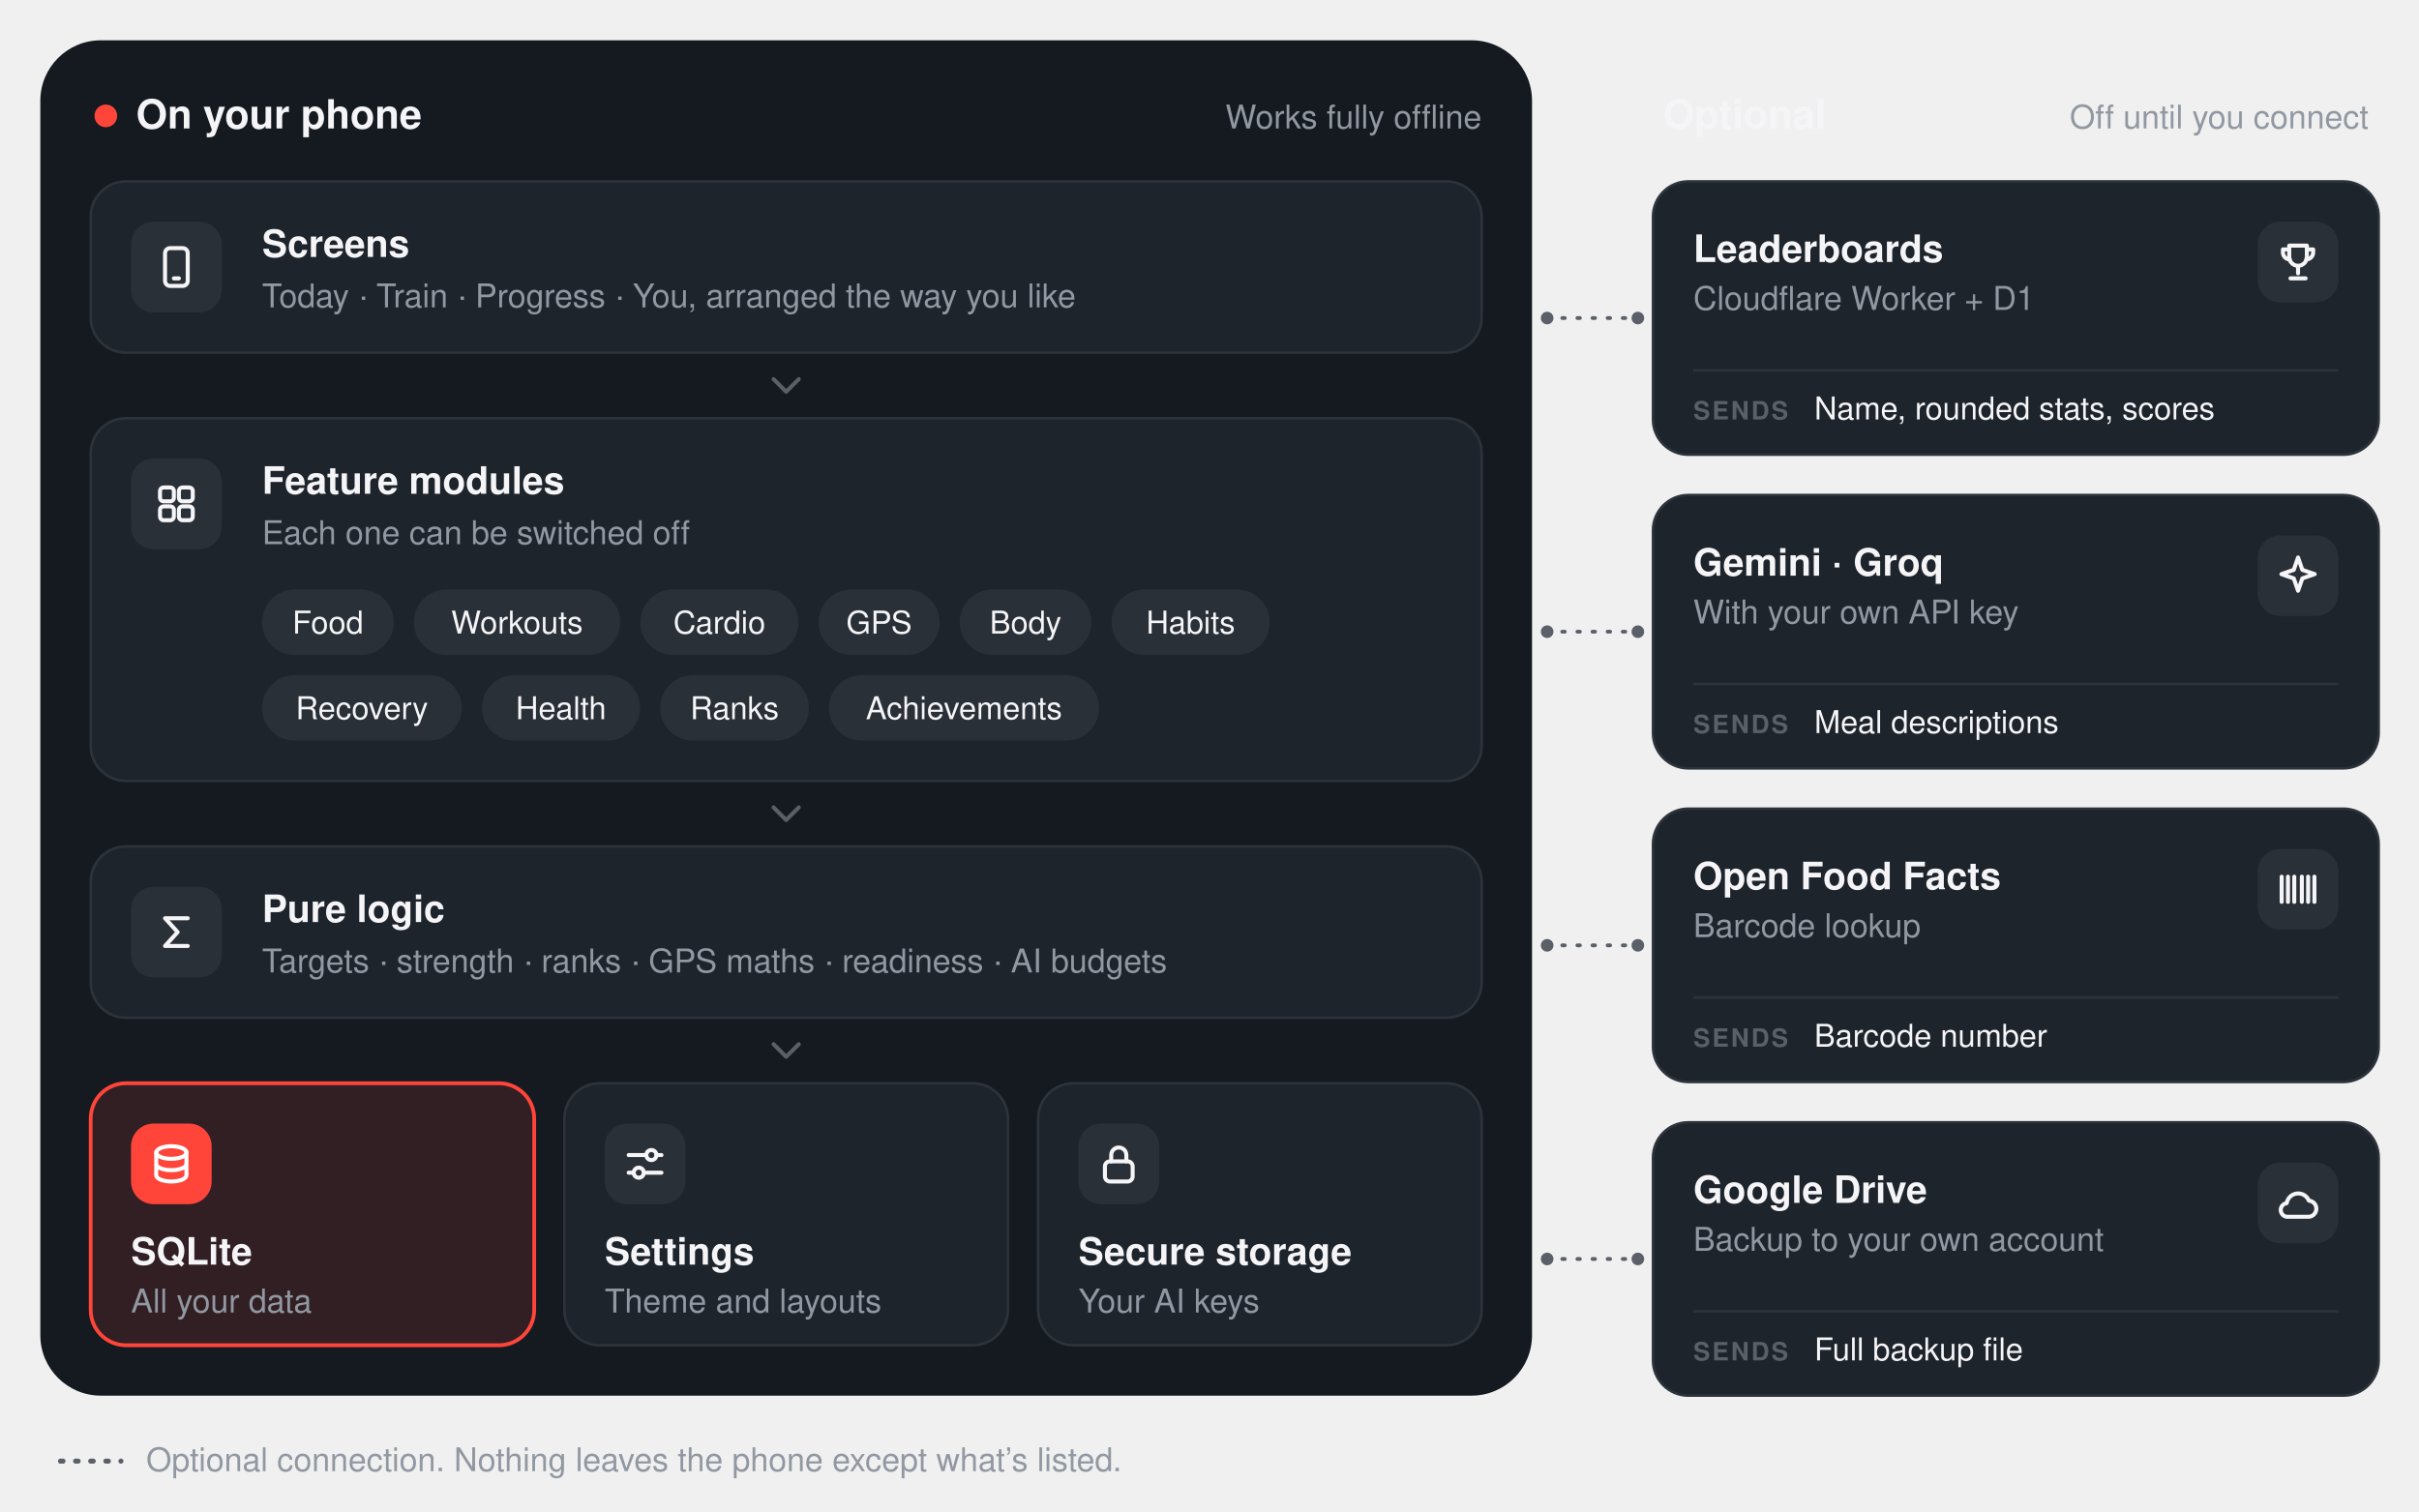
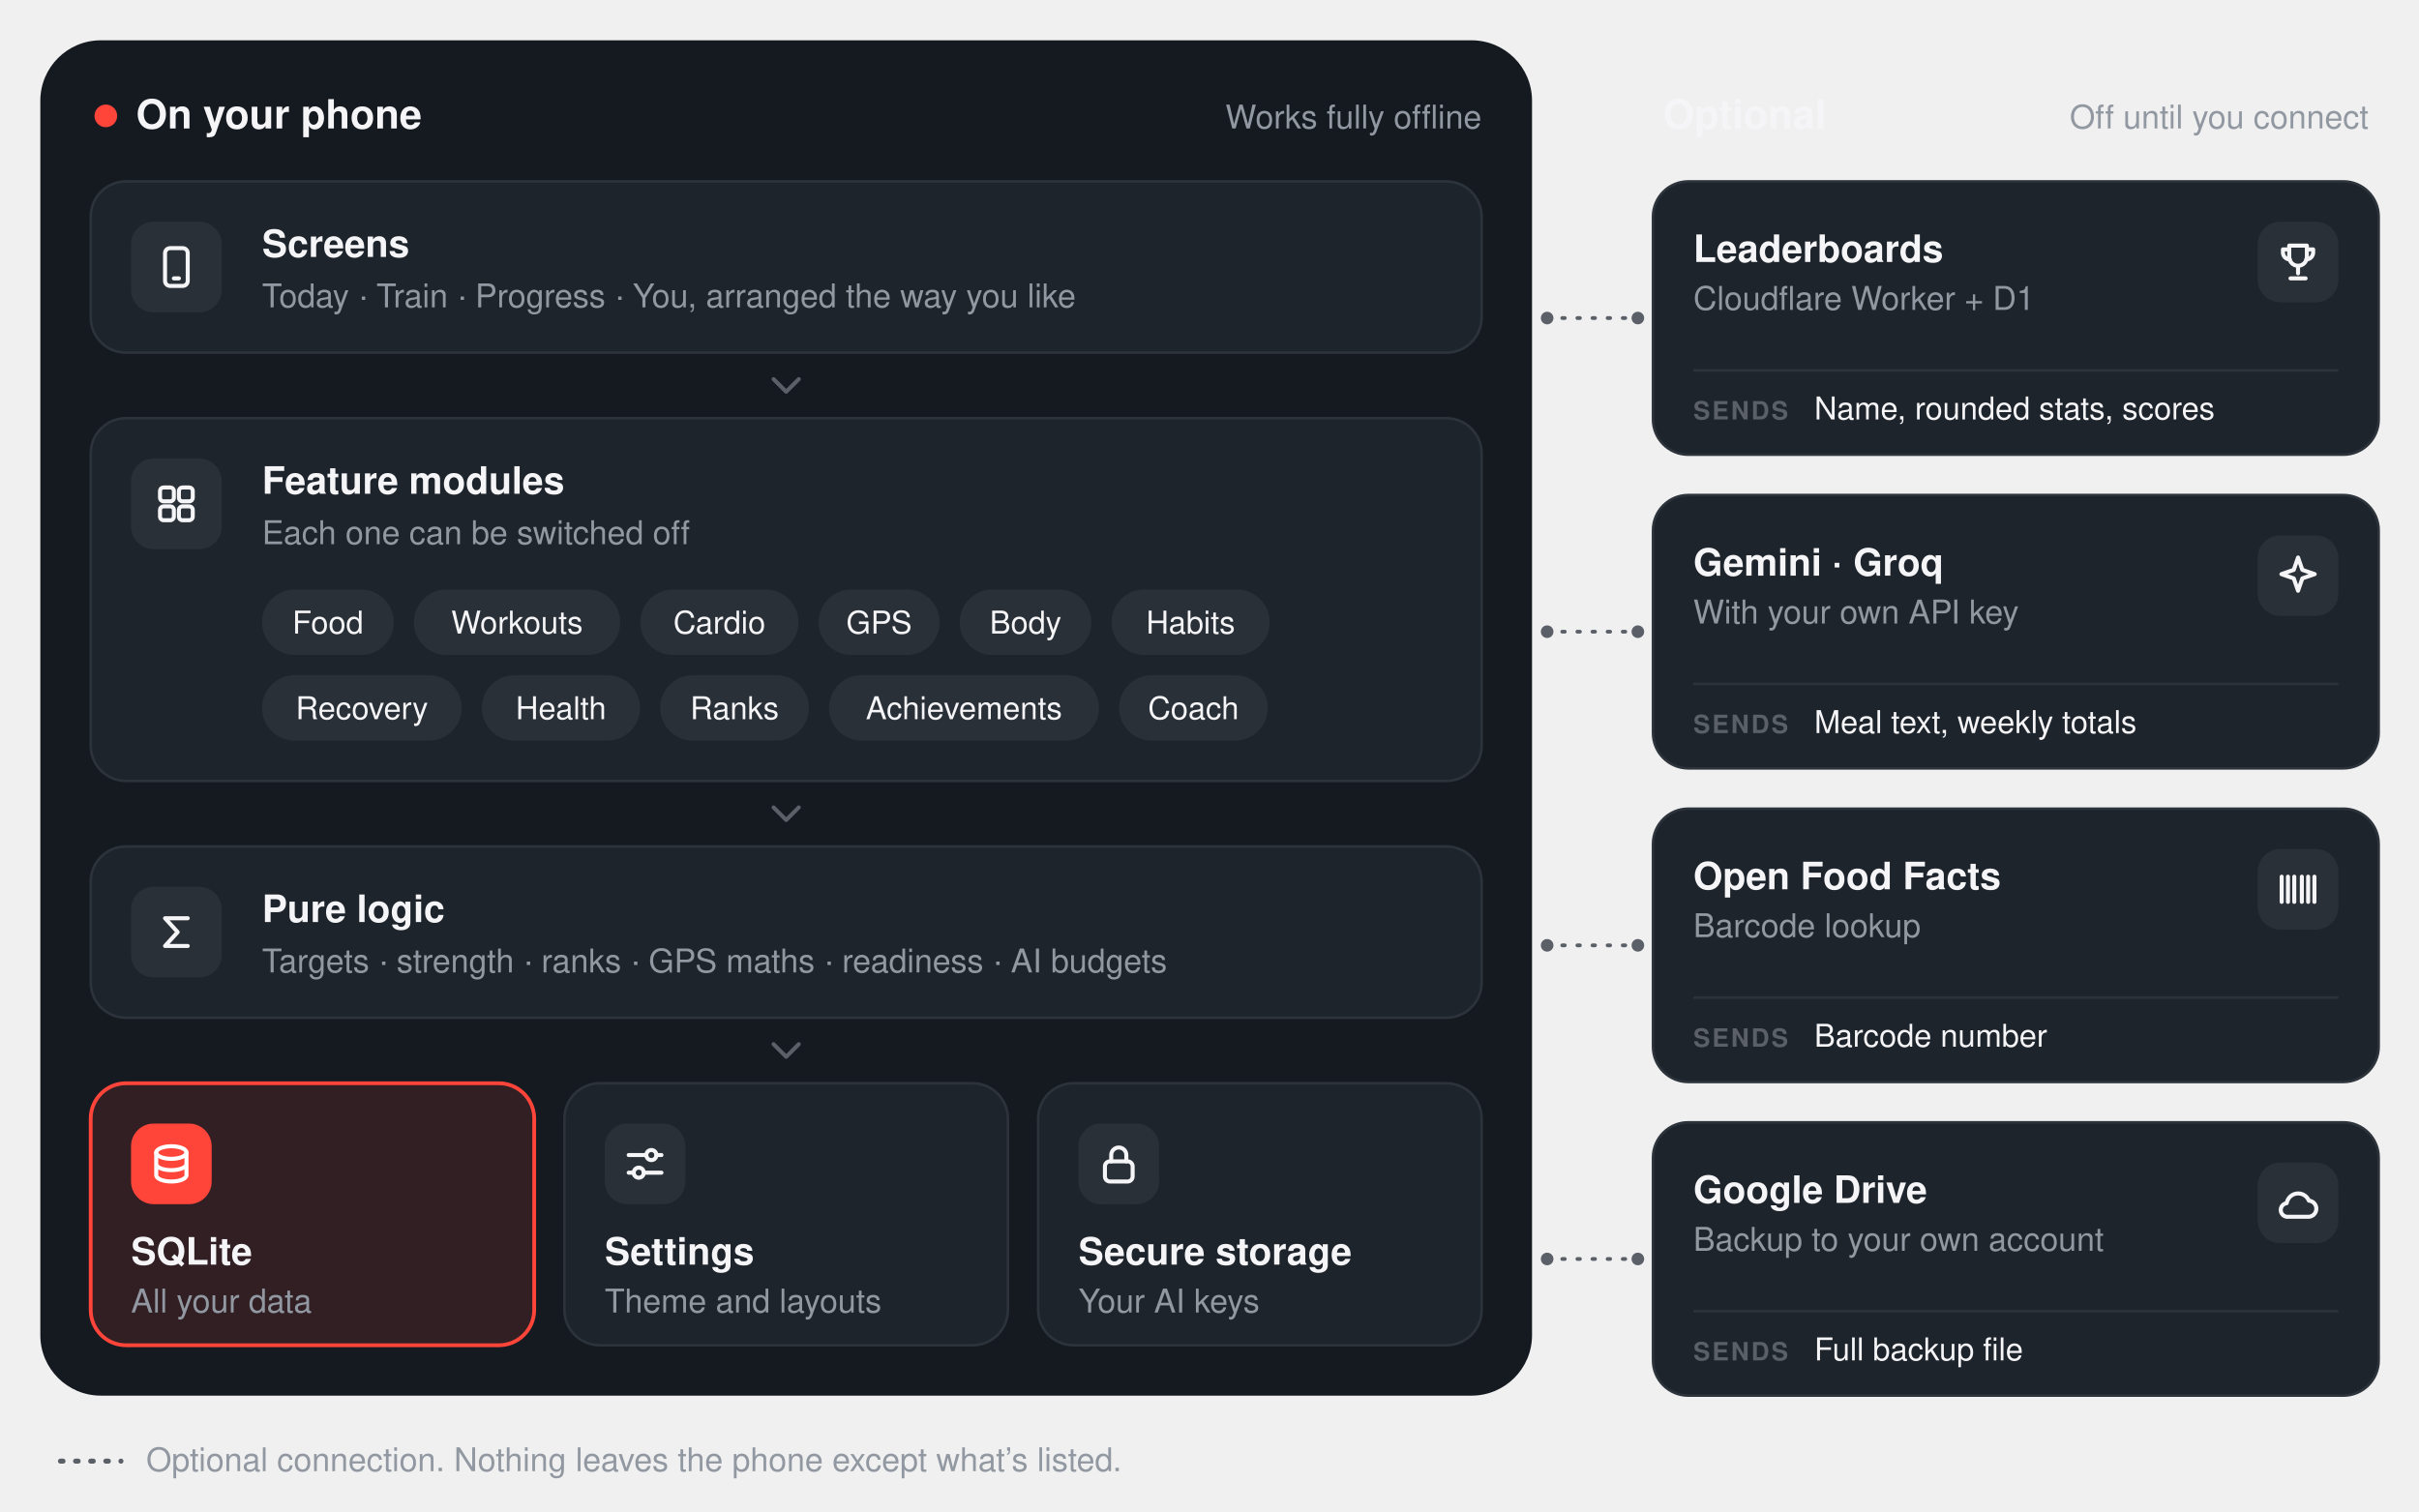
<svg xmlns="http://www.w3.org/2000/svg" width="960" height="600" viewBox="0 0 960 600" role="img" aria-labelledby="title">
  <g font-family="-apple-system, BlinkMacSystemFont, 'Segoe UI', 'Helvetica Neue', Helvetica, Arial, sans-serif">
    <rect x="16" y="16" width="592" height="538" rx="24" fill="#151A21" />
    <circle cx="42" cy="46" r="4.5" fill="#FF453A" />
    <text x="54" y="51" font-size="16" fill="#F5F5F7" font-weight="600">On your phone</text>
    <text x="588" y="51" font-size="13" fill="#9198A1" text-anchor="end">Works fully offline</text>
    <rect x="36" y="72" width="552" height="68" rx="14" fill="#1E242C" stroke="#2D333B" stroke-width="1" />
    <rect x="52" y="88" width="36" height="36" rx="9" fill="#2A3038" />
    <g transform="translate(61 97)" fill="none" stroke="#F5F5F7" stroke-width="1.6" stroke-linecap="round" stroke-linejoin="round">
      <rect x="4.5" y="1.5" width="9" height="15" rx="2" />
      <path d="M8 13.5h2" />
    </g>
    <text x="104" y="102" font-size="15" fill="#F5F5F7" font-weight="600">Screens</text>
    <text x="104" y="122" font-size="13" fill="#9198A1">Today · Train · Progress · You, arranged the way you like</text>
    <path d="M307 150.5l5 5 5-5" fill="none" stroke="#5A5F68" stroke-width="1.6" stroke-linecap="round" stroke-linejoin="round" />
    <rect x="36" y="166" width="552" height="144" rx="14" fill="#1E242C" stroke="#2D333B" stroke-width="1" />
    <rect x="52" y="182" width="36" height="36" rx="9" fill="#2A3038" />
    <g transform="translate(61 191)" fill="none" stroke="#F5F5F7" stroke-width="1.6" stroke-linecap="round" stroke-linejoin="round">
      <rect x="2.5" y="2.5" width="5.5" height="5.5" rx="1.4" />
      <rect x="10" y="2.5" width="5.5" height="5.5" rx="1.4" />
      <rect x="2.5" y="10" width="5.5" height="5.5" rx="1.4" />
      <rect x="10" y="10" width="5.5" height="5.5" rx="1.4" />
    </g>
    <text x="104" y="196" font-size="15" fill="#F5F5F7" font-weight="600">Feature modules</text>
    <text x="104" y="216" font-size="13" fill="#9198A1">Each one can be switched off</text>
    <path d="M307 320.5l5 5 5-5" fill="none" stroke="#5A5F68" stroke-width="1.6" stroke-linecap="round" stroke-linejoin="round" />
    <rect x="104" y="234" width="52.25" height="26" rx="13" fill="#2A3038" />
    <text x="130.125" y="251.5" font-size="12.5" fill="#F5F5F7" font-weight="500" text-anchor="middle">Food</text>
    <rect x="164.25" y="234" width="81.875" height="26" rx="13" fill="#2A3038" />
    <text x="205.188" y="251.5" font-size="12.5" fill="#F5F5F7" font-weight="500" text-anchor="middle">Workouts</text>
    <rect x="254.125" y="234" width="62.75" height="26" rx="13" fill="#2A3038" />
    <text x="285.5" y="251.5" font-size="12.5" fill="#F5F5F7" font-weight="500" text-anchor="middle">Cardio</text>
    <rect x="324.875" y="234" width="48" height="26" rx="13" fill="#2A3038" />
    <text x="348.875" y="251.5" font-size="12.5" fill="#F5F5F7" font-weight="500" text-anchor="middle">GPS</text>
    <rect x="380.875" y="234" width="52.25" height="26" rx="13" fill="#2A3038" />
    <text x="407" y="251.5" font-size="12.5" fill="#F5F5F7" font-weight="500" text-anchor="middle">Body</text>
    <rect x="441.125" y="234" width="62.75" height="26" rx="13" fill="#2A3038" />
    <text x="472.5" y="251.5" font-size="12.5" fill="#F5F5F7" font-weight="500" text-anchor="middle">Habits</text>
    <rect x="104" y="268" width="79.25" height="26" rx="13" fill="#2A3038" />
    <text x="143.625" y="285.5" font-size="12.5" fill="#F5F5F7" font-weight="500" text-anchor="middle">Recovery</text>
    <rect x="191.25" y="268" width="62.75" height="26" rx="13" fill="#2A3038" />
    <text x="222.625" y="285.5" font-size="12.5" fill="#F5F5F7" font-weight="500" text-anchor="middle">Health</text>
    <rect x="262" y="268" width="59" height="26" rx="13" fill="#2A3038" />
    <text x="291.5" y="285.5" font-size="12.5" fill="#F5F5F7" font-weight="500" text-anchor="middle">Ranks</text>
    <rect x="329" y="268" width="107.125" height="26" rx="13" fill="#2A3038" />
    <text x="382.562" y="285.5" font-size="12.5" fill="#F5F5F7" font-weight="500" text-anchor="middle">Achievements</text>
+     <rect x="444.125" y="268" width="59" height="26" rx="13" fill="#2A3038" />
+     <text x="473.625" y="285.5" font-size="12.5" fill="#F5F5F7" font-weight="500" text-anchor="middle">Coach</text>
    <rect x="36" y="336" width="552" height="68" rx="14" fill="#1E242C" stroke="#2D333B" stroke-width="1" />
    <rect x="52" y="352" width="36" height="36" rx="9" fill="#2A3038" />
    <g transform="translate(61 361)" fill="none" stroke="#F5F5F7" stroke-width="1.6" stroke-linecap="round" stroke-linejoin="round">
      <path d="M13.5 3.5h-9l5 5.5-5 5.5h9" />
    </g>
    <text x="104" y="366" font-size="15" fill="#F5F5F7" font-weight="600">Pure logic</text>
    <text x="104" y="386" font-size="13" fill="#9198A1">Targets · strength · ranks · GPS maths · readiness · AI budgets</text>
    <path d="M307 414.5l5 5 5-5" fill="none" stroke="#5A5F68" stroke-width="1.6" stroke-linecap="round" stroke-linejoin="round" />
    <rect x="36" y="430" width="176" height="104" rx="14" fill="#FF453A1F" stroke="#FF453A" stroke-width="1.5" />
    <rect x="52" y="446" width="32" height="32" rx="9" fill="#FF453A" />
    <g transform="translate(59 453)" fill="none" stroke="#FFFFFF" stroke-width="1.6" stroke-linecap="round" stroke-linejoin="round">
      <ellipse cx="9" cy="4.5" rx="6" ry="2.5" />
      <path d="M3 4.5v9c0 1.4 2.7 2.5 6 2.5s6-1.1 6-2.5v-9M3 9c0 1.4 2.7 2.5 6 2.5s6-1.1 6-2.5" />
    </g>
    <text x="52" y="502" font-size="15" fill="#F5F5F7" font-weight="600">SQLite</text>
    <text x="52" y="521" font-size="13" fill="#9198A1">All your data</text>
    <rect x="224" y="430" width="176" height="104" rx="14" fill="#1E242C" stroke="#2D333B" stroke-width="1" />
    <rect x="240" y="446" width="32" height="32" rx="9" fill="#2A3038" />
    <g transform="translate(247 453)" fill="none" stroke="#F5F5F7" stroke-width="1.6" stroke-linecap="round" stroke-linejoin="round">
      <path d="M2.5 5.5h7M13.5 5.5h2M2.5 12.5h2M8.5 12.5h7" />
      <circle cx="11.5" cy="5.5" r="2" />
      <circle cx="6.5" cy="12.5" r="2" />
    </g>
    <text x="240" y="502" font-size="15" fill="#F5F5F7" font-weight="600">Settings</text>
    <text x="240" y="521" font-size="13" fill="#9198A1">Theme and layouts</text>
    <rect x="412" y="430" width="176" height="104" rx="14" fill="#1E242C" stroke="#2D333B" stroke-width="1" />
    <rect x="428" y="446" width="32" height="32" rx="9" fill="#2A3038" />
    <g transform="translate(435 453)" fill="none" stroke="#F5F5F7" stroke-width="1.6" stroke-linecap="round" stroke-linejoin="round">
      <rect x="3.5" y="8" width="11" height="8" rx="2" />
      <path d="M6 8V5.5a3 3 0 0 1 6 0V8" />
    </g>
    <text x="428" y="502" font-size="15" fill="#F5F5F7" font-weight="600">Secure storage</text>
    <text x="428" y="521" font-size="13" fill="#9198A1">Your AI keys</text>
    <text x="660" y="51" font-size="16" fill="#F5F5F7" font-weight="600">Optional</text>
    <text x="940" y="51" font-size="13" fill="#9198A1" text-anchor="end">Off until you connect</text>
    <path d="M614 126.25H650" stroke="#5A5F68" stroke-width="1.5" stroke-linecap="round" stroke-dasharray="1 5" />
    <circle cx="614" cy="126.25" r="2.5" fill="#5A5F68" />
    <circle cx="650" cy="126.25" r="2.5" fill="#5A5F68" />
    <rect x="656" y="72" width="288" height="108.5" rx="14" fill="#1E242C" stroke="#2D333B" stroke-width="1" />
    <rect x="896" y="88" width="32" height="32" rx="9" fill="#2A3038" />
    <g transform="translate(903 95)" fill="none" stroke="#F5F5F7" stroke-width="1.6" stroke-linecap="round" stroke-linejoin="round">
      <path d="M5.5 2.5h7v4.5a3.5 3.5 0 0 1-7 0zM5.5 4H3v1.2A2.8 2.8 0 0 0 5.8 8M12.5 4H15v1.2A2.8 2.8 0 0 1 12.2 8M9 10.5v3M6 15.5h6" />
    </g>
    <text x="672" y="104" font-size="15" fill="#F5F5F7" font-weight="600">Leaderboards</text>
    <text x="672" y="123" font-size="13" fill="#9198A1">Cloudflare Worker + D1</text>
    <rect x="672" y="146.5" width="256" height="1" rx="0" fill="#2D333B" />
    <text x="672" y="166.5" font-size="10" fill="#5A5F68" font-weight="700" letter-spacing="0.8">SENDS</text>
    <text x="720" y="166.5" font-size="12.5" fill="#F5F5F7" font-weight="500">Name, rounded stats, scores</text>
    <path d="M614 250.75H650" stroke="#5A5F68" stroke-width="1.5" stroke-linecap="round" stroke-dasharray="1 5" />
    <circle cx="614" cy="250.75" r="2.5" fill="#5A5F68" />
    <circle cx="650" cy="250.75" r="2.5" fill="#5A5F68" />
    <rect x="656" y="196.5" width="288" height="108.5" rx="14" fill="#1E242C" stroke="#2D333B" stroke-width="1" />
    <rect x="896" y="212.5" width="32" height="32" rx="9" fill="#2A3038" />
    <g transform="translate(903 219.5)" fill="none" stroke="#F5F5F7" stroke-width="1.6" stroke-linecap="round" stroke-linejoin="round">
      <path d="M9 1.8l1.7 4.9 4.9 1.7-4.9 1.7L9 15l-1.7-4.9-4.9-1.7 4.9-1.7z" />
    </g>
    <text x="672" y="228.5" font-size="15" fill="#F5F5F7" font-weight="600">Gemini · Groq</text>
    <text x="672" y="247.5" font-size="13" fill="#9198A1">With your own API key</text>
    <rect x="672" y="271" width="256" height="1" rx="0" fill="#2D333B" />
    <text x="672" y="291" font-size="10" fill="#5A5F68" font-weight="700" letter-spacing="0.8">SENDS</text>
-     <text x="720" y="291" font-size="12.5" fill="#F5F5F7" font-weight="500">Meal descriptions</text>
+     <text x="720" y="291" font-size="12.5" fill="#F5F5F7" font-weight="500">Meal text, weekly totals</text>
    <path d="M614 375.25H650" stroke="#5A5F68" stroke-width="1.5" stroke-linecap="round" stroke-dasharray="1 5" />
    <circle cx="614" cy="375.25" r="2.5" fill="#5A5F68" />
    <circle cx="650" cy="375.25" r="2.5" fill="#5A5F68" />
    <rect x="656" y="321" width="288" height="108.5" rx="14" fill="#1E242C" stroke="#2D333B" stroke-width="1" />
    <rect x="896" y="337" width="32" height="32" rx="9" fill="#2A3038" />
    <g transform="translate(903 344)" fill="none" stroke="#F5F5F7" stroke-width="1.6" stroke-linecap="round" stroke-linejoin="round">
      <path d="M2.5 4v10M5 4v10M7.5 4v10M10.5 4v10M13 4v10M15.5 4v10" />
    </g>
    <text x="672" y="353" font-size="15" fill="#F5F5F7" font-weight="600">Open Food Facts</text>
    <text x="672" y="372" font-size="13" fill="#9198A1">Barcode lookup</text>
    <rect x="672" y="395.5" width="256" height="1" rx="0" fill="#2D333B" />
    <text x="672" y="415.5" font-size="10" fill="#5A5F68" font-weight="700" letter-spacing="0.8">SENDS</text>
    <text x="720" y="415.5" font-size="12.5" fill="#F5F5F7" font-weight="500">Barcode number</text>
    <path d="M614 499.75H650" stroke="#5A5F68" stroke-width="1.5" stroke-linecap="round" stroke-dasharray="1 5" />
    <circle cx="614" cy="499.75" r="2.5" fill="#5A5F68" />
    <circle cx="650" cy="499.75" r="2.5" fill="#5A5F68" />
    <rect x="656" y="445.5" width="288" height="108.5" rx="14" fill="#1E242C" stroke="#2D333B" stroke-width="1" />
    <rect x="896" y="461.5" width="32" height="32" rx="9" fill="#2A3038" />
    <g transform="translate(903 468.5)" fill="none" stroke="#F5F5F7" stroke-width="1.6" stroke-linecap="round" stroke-linejoin="round">
      <path d="M5.2 14.5h7.6a3.2 3.2 0 0 0 .5-6.4 4.6 4.6 0 0 0-8.8 1A2.7 2.7 0 0 0 5.2 14.5z" />
    </g>
    <text x="672" y="477.5" font-size="15" fill="#F5F5F7" font-weight="600">Google Drive</text>
    <text x="672" y="496.5" font-size="13" fill="#9198A1">Backup to your own account</text>
    <rect x="672" y="520" width="256" height="1" rx="0" fill="#2D333B" />
    <text x="672" y="540" font-size="10" fill="#5A5F68" font-weight="700" letter-spacing="0.8">SENDS</text>
    <text x="720" y="540" font-size="12.5" fill="#F5F5F7" font-weight="500">Full backup file</text>
    <path d="M24 580H48" stroke="#5A5F68" stroke-width="2" stroke-linecap="round" stroke-dasharray="1 5" />
    <text x="58" y="584" font-size="13" fill="#9198A1">Optional connection. Nothing leaves the phone except what’s listed.</text>
  </g>
</svg>
